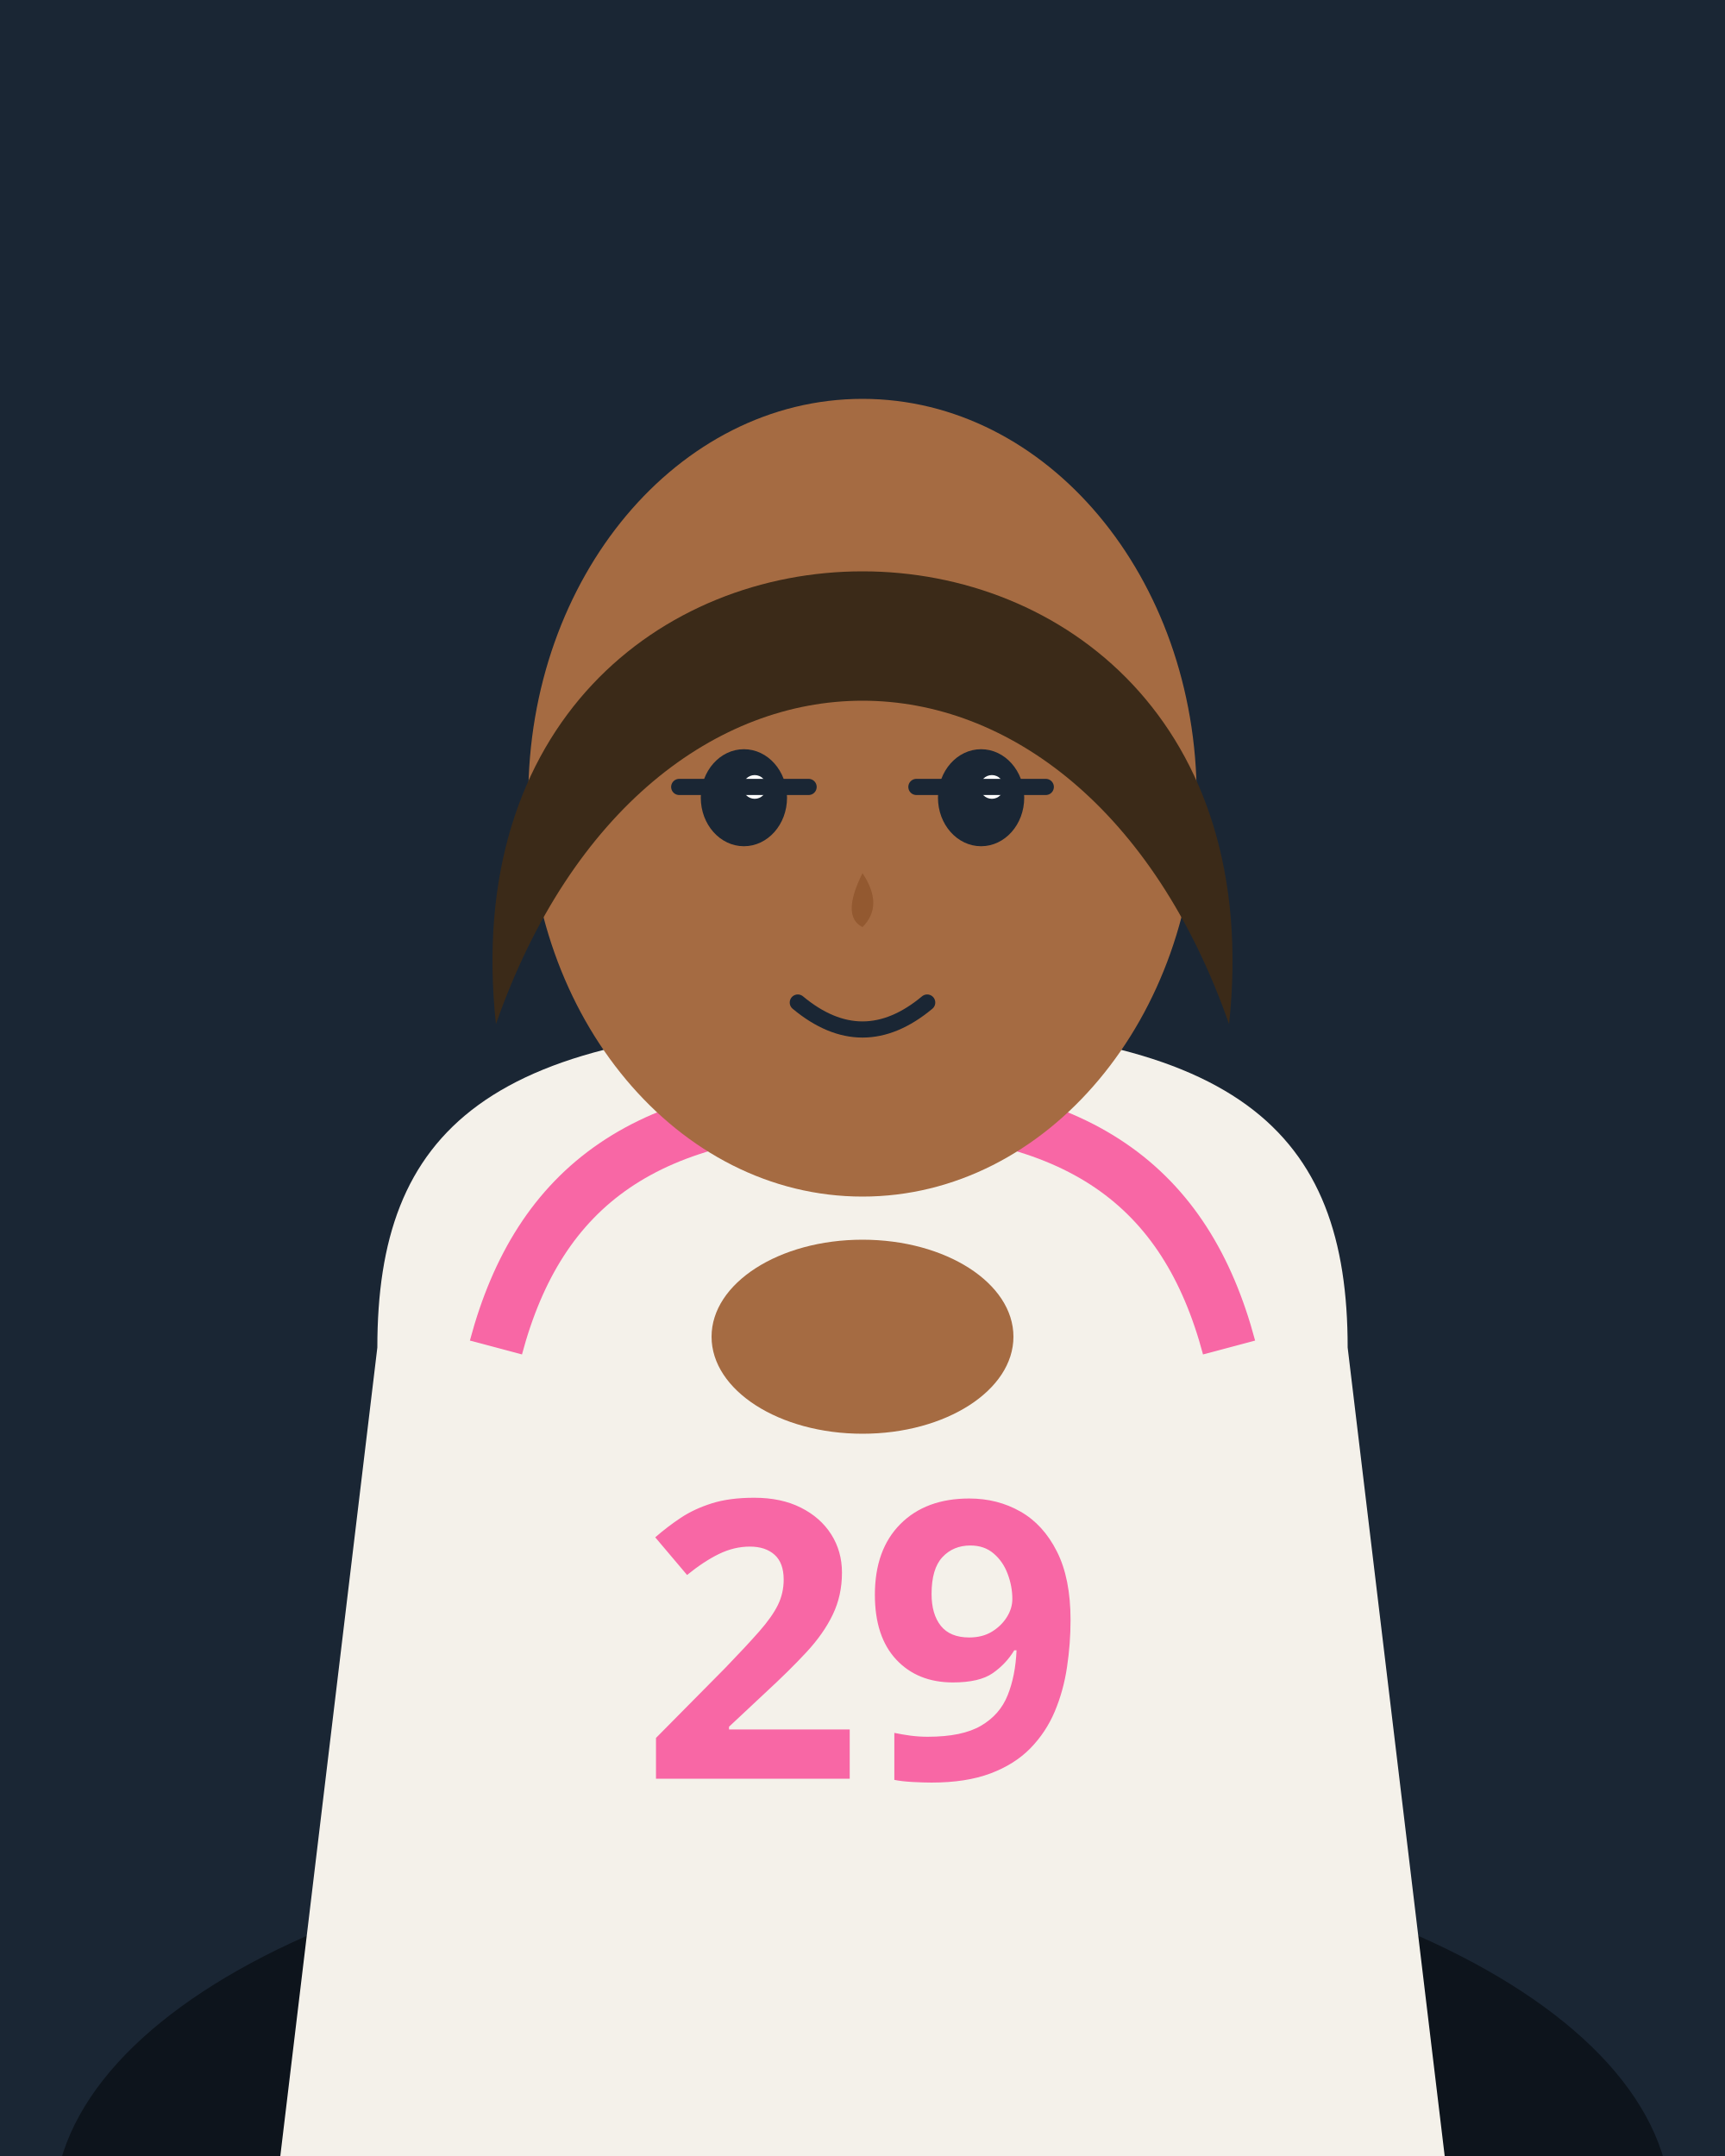
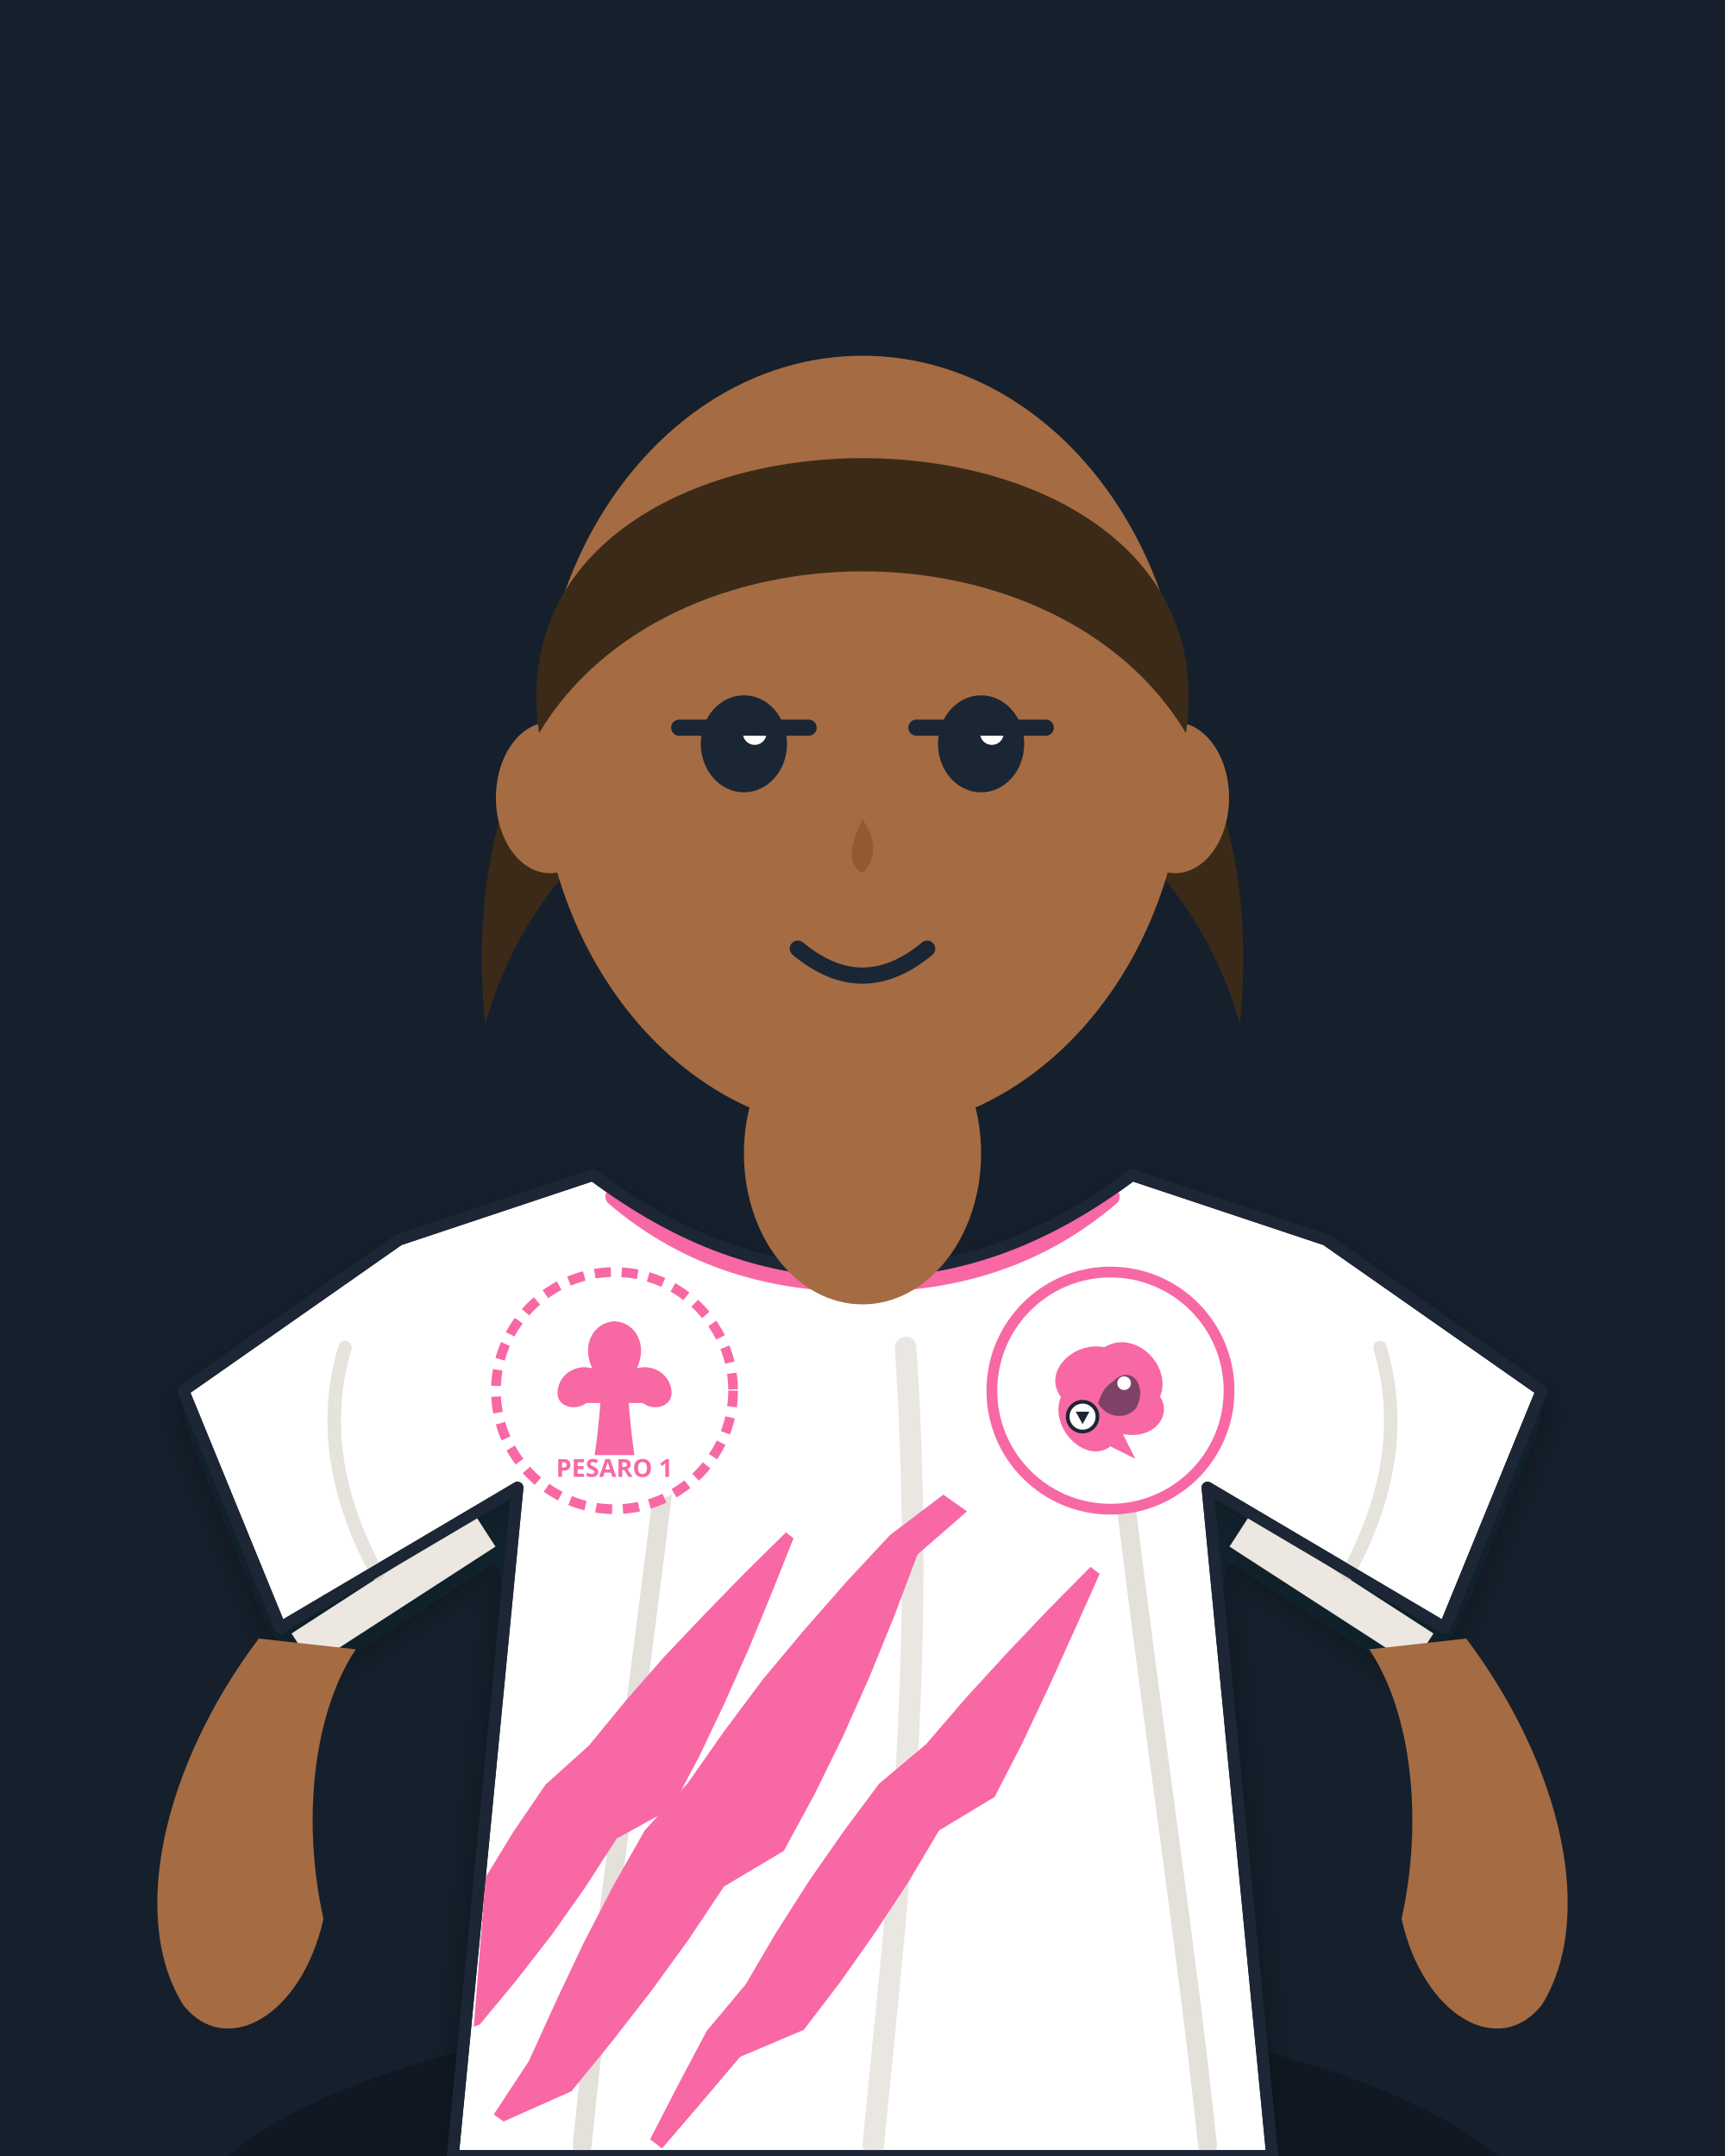
<svg xmlns="http://www.w3.org/2000/svg" viewBox="0 0 320 400" width="320" height="400" role="img" aria-label="">
-   <rect width="320" height="400" fill="#1a2634" />
-   <ellipse cx="160" cy="410" rx="150" ry="70" fill="#0d141c" />
-   <path d="M70 250 C70 210 90 190 160 190 C230 190 250 210 250 250 L268 400 L52 400 Z" fill="#f4f1ea" />
-   <path d="M92 250 C100 220 120 205 160 205 C200 205 220 220 228 250" fill="none" stroke="#f867a5" stroke-width="10" />
-   <text x="160" y="330" text-anchor="middle" font-family="ui-sans-serif, system-ui, sans-serif" font-size="72" font-weight="700" fill="#f867a5">29</text>
-   <ellipse cx="160" cy="248" rx="28" ry="18" fill="#a56b42" />
-   <ellipse cx="160" cy="148" rx="62" ry="74" fill="#a56b42" />
-   <ellipse cx="138" cy="148" rx="8" ry="9" fill="#1a2634" />
-   <ellipse cx="182" cy="148" rx="8" ry="9" fill="#1a2634" />
-   <circle cx="140" cy="146" r="2.2" fill="#ffffff" />
-   <circle cx="184" cy="146" r="2.2" fill="#ffffff" />
-   <path d="M150 146 H126" stroke="#1a2634" stroke-width="3" stroke-linecap="round" />
-   <path d="M170 146 H194" stroke="#1a2634" stroke-width="3" stroke-linecap="round" />
-   <path d="M160 162 q 4 6 0 10 q -4 -2 0 -10" fill="#935930" />
-   <path d="M148 186 Q160 196 172 186" fill="none" stroke="#1a2634" stroke-width="3" stroke-linecap="round" />
-   <path d="M92 190 C80 78 240 78 228 190 C200 110 120 110 92 190 Z" fill="#3b2a18" />
+   <defs>
+     <clipPath id="p-chiara-29-torso">
+       <path d="M98 248 C120 240 140 246 160 246 C180 246 200 240 222 248 L234 400 L86 400 Z" />
+     </clipPath>
+     <linearGradient id="p-chiara-29-shine" x1="0" y1="0" x2="1" y2="1">
+       <stop offset="0" stop-color="#ffffff" stop-opacity="0.28" />
+       <stop offset="0.45" stop-color="#ffffff" stop-opacity="0" />
+     </linearGradient>
+     <filter id="p-chiara-29-soft" x="-10%" y="-10%" width="120%" height="120%">
+       <feDropShadow dx="0" dy="3" stdDeviation="3" flood-color="#0d141c" flood-opacity="0.35" />
+     </filter>
+   </defs>
+   <rect width="320" height="400" fill="#15202c" />
+   <ellipse cx="160" cy="418" rx="128" ry="46" fill="#0d141c" opacity="0.55" />
+   <path d="M90 190 C78 70 242 70 230 190 C210 120 110 120 90 190 Z" fill="#3b2a18" />
+   <g id="kit-body" filter="url(#p-chiara-29-soft)">
+     <path d="M110 218 C126 230 142 236 160 236 C178 236 194 230 210 218 L246 230 L286 258 L268 302 L224 276 L236 400 L84 400 L96 276 L52 302 L34 258 L74 230 Z" fill="#ffffff" stroke="#1a2634" stroke-width="2.2" stroke-linejoin="round" />
+     <path d="M110 218 C126 230 142 236 160 236 C178 236 194 230 210 218 L246 230 L286 258 L268 302 L224 276 L236 400 L84 400 L96 276 L52 302 L34 258 L74 230 Z" fill="url(#p-chiara-29-shine)" />
+     <path d="M56 306 L90 284" fill="none" stroke="#ece8e1" stroke-width="7" stroke-linecap="butt" />
+     <path d="M264 306 L230 284" fill="none" stroke="#ece8e1" stroke-width="7" stroke-linecap="butt" />
+     <path d="M114 222 C128 234 144 238 160 238 C176 238 192 234 206 222" fill="none" stroke="#f867a5" stroke-width="3.4" stroke-linecap="round" />
+     <path d="M124 268 C118 318 112 358 108 398" fill="none" stroke="#d8d3ca" stroke-width="3.5" stroke-linecap="round" opacity="0.7" />
+     <path d="M168 250 C172 310 166 356 162 398" fill="none" stroke="#d8d3ca" stroke-width="4" stroke-linecap="round" opacity="0.55" />
+     <path d="M208 272 C214 322 220 360 224 398" fill="none" stroke="#d8d3ca" stroke-width="3.5" stroke-linecap="round" opacity="0.7" />
+     <path d="M64 250 Q58 270 70 292" fill="none" stroke="#d8d3ca" stroke-width="2.5" stroke-linecap="round" opacity="0.65" />
+     <path d="M256 250 Q262 270 250 292" fill="none" stroke="#d8d3ca" stroke-width="2.5" stroke-linecap="round" opacity="0.65" />
+     <g clip-path="url(#p-chiara-29-torso)" id="claw-slashes" fill="#f867a5">
+       <path d="M70.1 388.1L77.2 380.1L89.0 375.6L95.8 367.4L102.4 358.9L108.6 350.1L114.4 341.1L124.6 335.5L129.7 325.9L134.4 316.0L138.9 305.9L143.1 295.7L147.2 285.4L145.8 284.3L138.1 291.9L130.6 299.6L123.2 307.4L116.1 315.5L109.3 323.8L101.2 331.1L95.2 339.9L89.6 349.1L84.3 358.5L79.3 368.2L72.8 376.7L68.1 386.6Z" />
+       <path d="M93.4 393.6L106.0 388.0L113.5 378.8L120.8 369.4L127.7 359.9L134.3 350.0L145.4 343.4L151.1 332.9L156.4 322.1L161.3 311.1L165.9 299.8L170.2 288.4L179.4 280.4L175.0 277.3L165.1 284.8L157.0 293.5L149.1 302.5L141.5 311.6L134.4 321.1L127.6 330.8L119.6 339.6L113.7 350.0L108.2 360.6L103.1 371.4L98.1 382.4L91.6 392.3Z" />
+       <path d="M122.8 398.6L130.1 390.1L137.3 381.6L149.1 376.6L155.9 367.7L162.3 358.6L168.5 349.2L174.2 339.6L184.5 333.4L189.7 323.3L194.6 312.9L199.3 302.5L204.0 292.0L202.3 290.7L194.4 298.7L186.7 306.8L179.1 315.1L171.8 323.6L163.1 330.9L156.4 339.9L150.0 349.1L144.0 358.5L138.3 368.2L131.1 376.8L125.8 386.8L120.6 396.9Z" />
+     </g>
+     <g id="badge-agesci" transform="translate(114 258)">
+       <circle r="22" fill="#ffffff" stroke="#f867a5" stroke-width="1.8" stroke-dasharray="3 2" />
+       <g transform="scale(1.15)">
+         <path fill="#f867a5" d="M0 -11.2 C3.4 -11 5.4 -7.4 3.6 -3.6 C6.4 -4.4 9.2 -2.4 9.2 0.4 C9.2 2.2 7.2 3.2 5.2 2.4 L2.2 0.6 C2.4 4.2 2.8 7.6 3.2 10.4 H-3.2 C-2.8 7.6 -2.4 4.2 -2.2 0.6 L-5.2 2.4 C-7.2 3.2 -9.2 2.2 -9.2 0.4 C-9.2 -2.4 -6.4 -4.4 -3.6 -3.6 C-5.4 -7.4 -3.4 -11 0 -11.2 Z M-5.6 0.2 H5.6 V2 H-5.6 Z" />
+       </g>
+       <text x="0" y="16" text-anchor="middle" font-size="4.6" font-family="ui-sans-serif, system-ui, sans-serif" font-weight="700" fill="#f867a5">PESARO 1</text>
+     </g>
+     <g id="badge-sacchos" transform="translate(206 258)">
+       <circle r="22" fill="#ffffff" stroke="#f867a5" stroke-width="2" />
+       <g transform="scale(1.15)">
+         <path fill="#f867a5" d="M-1 -7 C4 -10 10 -4 8 1 C10 4 7 8 2 7 L4 11 L0 9 C-4 12 -10 6 -8 1 C-11 -3 -6 -8 -1 -7 Z" />
+         <path fill="#1a2634" d="M1 -2 C4 -4 6 0 4 3 C2 5 -1 4 -2 2 C-1 -1 0 -1 1 -2 Z" opacity="0.55" />
+         <circle cx="2.2" cy="-1.2" r="1.1" fill="#ffffff" />
+         <circle cx="-4.5" cy="4.2" r="2.4" fill="#ffffff" stroke="#1a2634" stroke-width="0.6" />
+         <path fill="#1a2634" d="M-5.6 3.4 L-3.4 3.4 L-4.5 5.4 Z" />
+       </g>
+     </g>
+     <path d="M110 218 C126 230 142 236 160 236 C178 236 194 230 210 218 L246 230 L286 258 L268 302 L224 276 L236 400 L84 400 L96 276 L52 302 L34 258 L74 230 Z" fill="none" stroke="#1a2634" stroke-width="2.2" stroke-linejoin="round" />
+   </g>
+   <path d="M48 304 C30 328 24 356 34 372 C42 382 56 374 60 356 C56 338 58 318 66 306 Z" fill="#a56b42" />
+   <path d="M272 304 C290 328 296 356 286 372 C278 382 264 374 260 356 C264 338 262 318 254 306 Z" fill="#a56b42" />
+   <ellipse cx="160" cy="214" rx="22" ry="28" fill="#a56b42" />
+   <ellipse cx="102" cy="148" rx="10" ry="14" fill="#a56b42" />
+   <ellipse cx="218" cy="148" rx="10" ry="14" fill="#a56b42" />
+   <ellipse cx="160" cy="138" rx="60" ry="72" fill="#a56b42" />
+   <ellipse cx="138" cy="138" rx="8" ry="9" fill="#1a2634" />
+   <ellipse cx="182" cy="138" rx="8" ry="9" fill="#1a2634" />
+   <circle cx="140" cy="136" r="2.2" fill="#ffffff" />
+   <circle cx="184" cy="136" r="2.2" fill="#ffffff" />
+   <path d="M150 135 H126" stroke="#1a2634" stroke-width="3" stroke-linecap="round" />
+   <path d="M170 135 H194" stroke="#1a2634" stroke-width="3" stroke-linecap="round" />
+   <path d="M160 152 q 4 6 0 10 q -4 -2 0 -10" fill="#935930" />
+   <path d="M148 176 Q160 186 172 176" fill="none" stroke="#1a2634" stroke-width="3" stroke-linecap="round" />
+   <path d="M100 136 C90 68 230 68 220 136 C196 96 124 96 100 136 Z" fill="#3b2a18" />
</svg>
